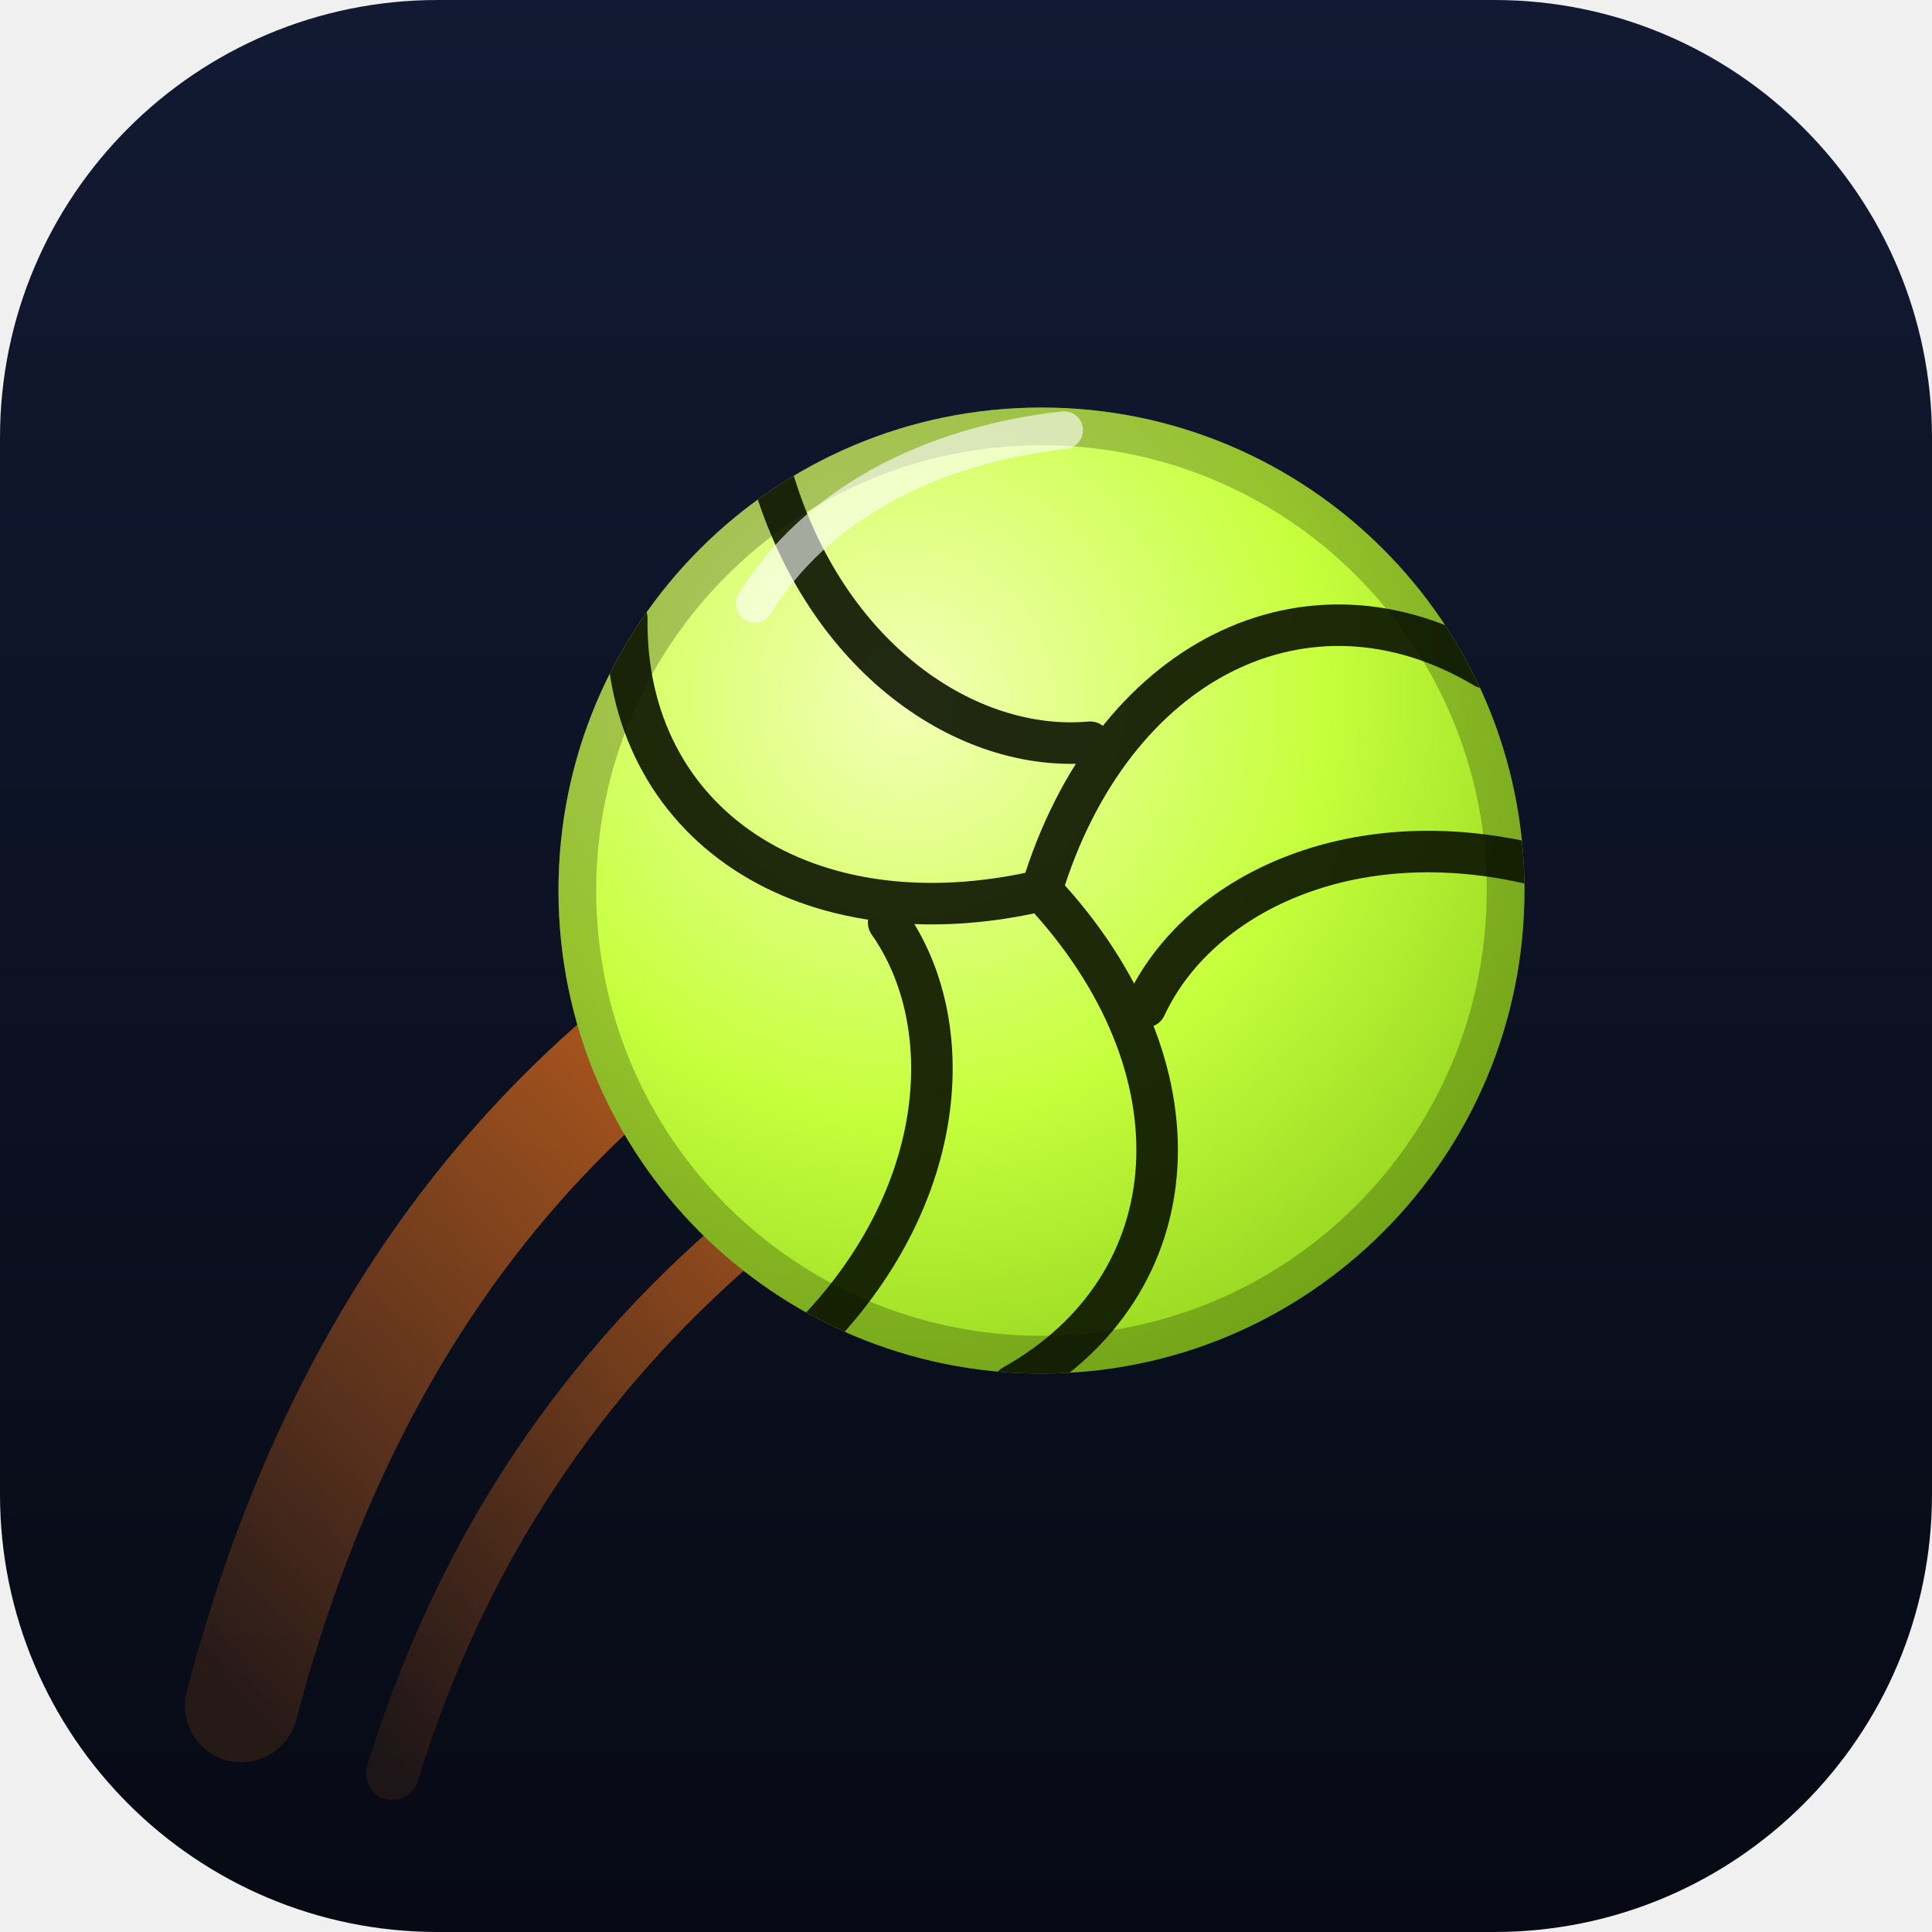
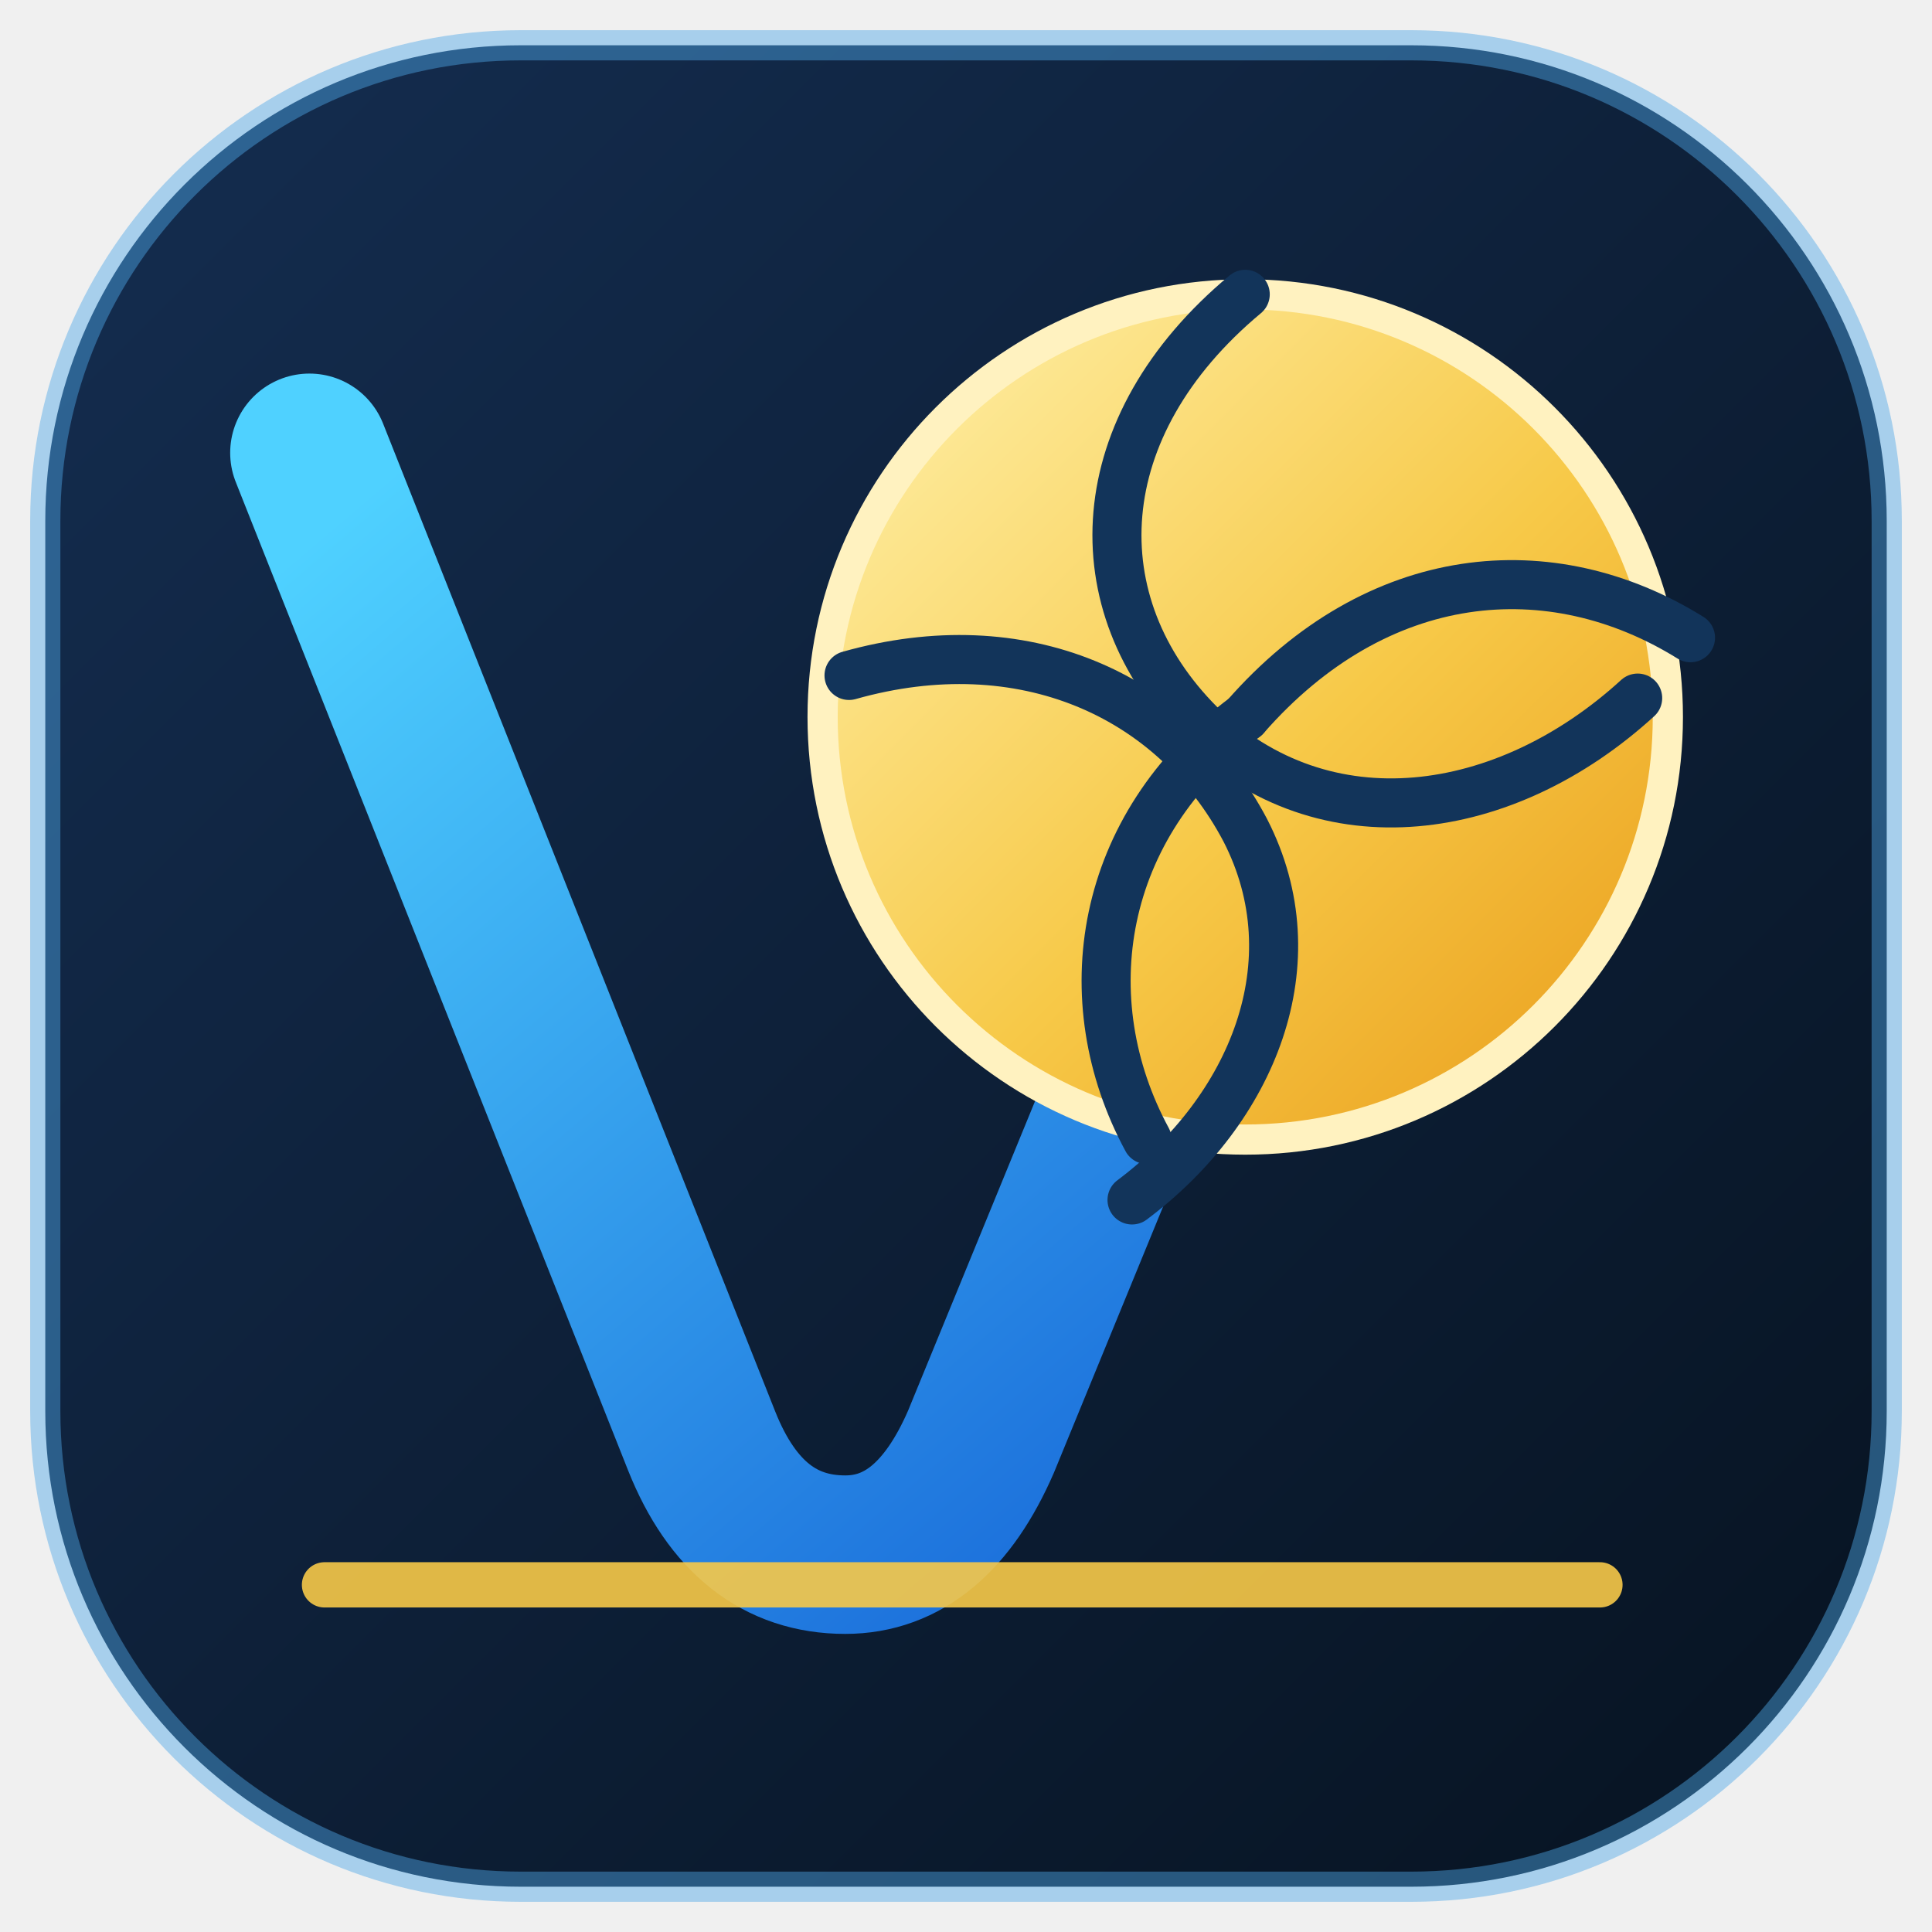
<svg xmlns="http://www.w3.org/2000/svg" viewBox="0 0 512 512" role="img" aria-label="Volley Manager">
  <defs>
-     <linearGradient id="bg" x1="0" y1="0" x2="0" y2="1">
-       <stop offset="0" stop-color="#121A33" />
-       <stop offset="1" stop-color="#070A14" />
+     <linearGradient id="bg" x1="0" y1="0" x2="1" y2="1">
+       <stop stop-color="#142D50" />
+       <stop offset="1" stop-color="#071321" />
    </linearGradient>
-     <radialGradient id="ball" cx=".36" cy=".3" r=".85">
-       <stop offset="0" stop-color="#F4FFB8" />
-       <stop offset=".5" stop-color="#C6FF3D" />
-       <stop offset="1" stop-color="#86C816" />
-     </radialGradient>
-     <linearGradient id="trail" x1="0" y1="1" x2="1" y2="0">
-       <stop offset="0" stop-color="#FF7A1A" stop-opacity=".12" />
-       <stop offset="1" stop-color="#FF7A1A" />
+     <linearGradient id="v" x1=".1" y1="0" x2=".9" y2="1">
+       <stop stop-color="#4FD1FF" />
+       <stop offset="1" stop-color="#1767D8" />
    </linearGradient>
-     <clipPath id="b">
-       <circle cx="276" cy="236" r="128" />
-     </clipPath>
+     <linearGradient id="ball" x1="0" y1="0" x2="1" y2="1">
+       <stop stop-color="#FFF3B0" />
+       <stop offset=".55" stop-color="#F7C948" />
+       <stop offset="1" stop-color="#E99B19" />
+     </linearGradient>
  </defs>
-   <rect width="512" height="512" rx="116" fill="url(#bg)" />
-   <path d="M64 452 C 96 330, 170 250, 292 214" fill="none" stroke="url(#trail)" stroke-width="30" stroke-linecap="round" />
-   <path d="M104 470 C 128 392, 176 336, 238 298" fill="none" stroke="url(#trail)" stroke-width="14" stroke-linecap="round" opacity=".7" />
-   <circle cx="276" cy="236" r="128" fill="url(#ball)" />
-   <g clip-path="url(#b)" fill="none" stroke="#0A1200" stroke-width="11" stroke-linecap="round" opacity=".9">
-     <path d="M276.0 236.0 C294.6 174.8 346.5 149.0 393.4 176.9" />
-     <path d="M251.3 280.4 C284.2 239.8 327.4 220.0 375.7 240.6" opacity=".0" />
-     <path d="M303.6 266.8 C317.3 237.3 357.7 217.2 407.0 229.2" />
-     <path d="M276.0 236.0 C319.8 282.7 316.1 340.5 268.5 367.2" />
-     <path d="M249.9 192.4 C268.6 241.2 264.1 288.5 222.2 320.1" opacity=".0" />
-     <path d="M235.5 244.5 C254.2 271.1 251.5 316.2 216.4 352.9" />
-     <path d="M276.0 236.0 C213.7 250.5 165.4 218.4 166.1 163.8" />
-     <path d="M326.8 235.2 C275.2 227.0 236.5 199.5 230.1 147.3" opacity=".0" />
-     <path d="M288.9 196.7 C256.5 199.6 218.8 174.7 204.6 126.0" />
+   <rect x="12" y="12" width="488" height="488" rx="126" fill="url(#bg)" stroke="#4EA8E8" stroke-opacity=".45" stroke-width="8" />
+   <path d="M82 120 L186 382 Q198 412 224 412 Q247 412 260 382 L356 148" fill="none" stroke="url(#v)" stroke-width="42" stroke-linecap="round" stroke-linejoin="round" />
+   <circle cx="330" cy="190" r="112" fill="url(#ball)" stroke="#FFF2C0" stroke-width="8" />
+   <g fill="none" stroke="#12345A" stroke-width="13" stroke-linecap="round">
+     <path d="M330 78 C288 113 286 160 318 192 C351 224 399 217 434 185" />
+     <path d="M225 179 C271 166 311 184 330 220 C348 255 332 294 300 318" />
+     <path d="M330 190 C365 150 411 146 448 169" />
+     <path d="M330 190 C291 219 284 265 304 302" />
  </g>
-   <circle cx="276" cy="236" r="123" fill="none" stroke="#0A1200" stroke-opacity=".25" stroke-width="10" />
-   <path d="M200 160 C 216 134, 246 118, 282 114" fill="none" stroke="#fff" stroke-opacity=".6" stroke-width="10" stroke-linecap="round" />
+   <path d="M86 420 H424" stroke="#F7C948" stroke-width="12" stroke-linecap="round" opacity=".9" />
</svg>
